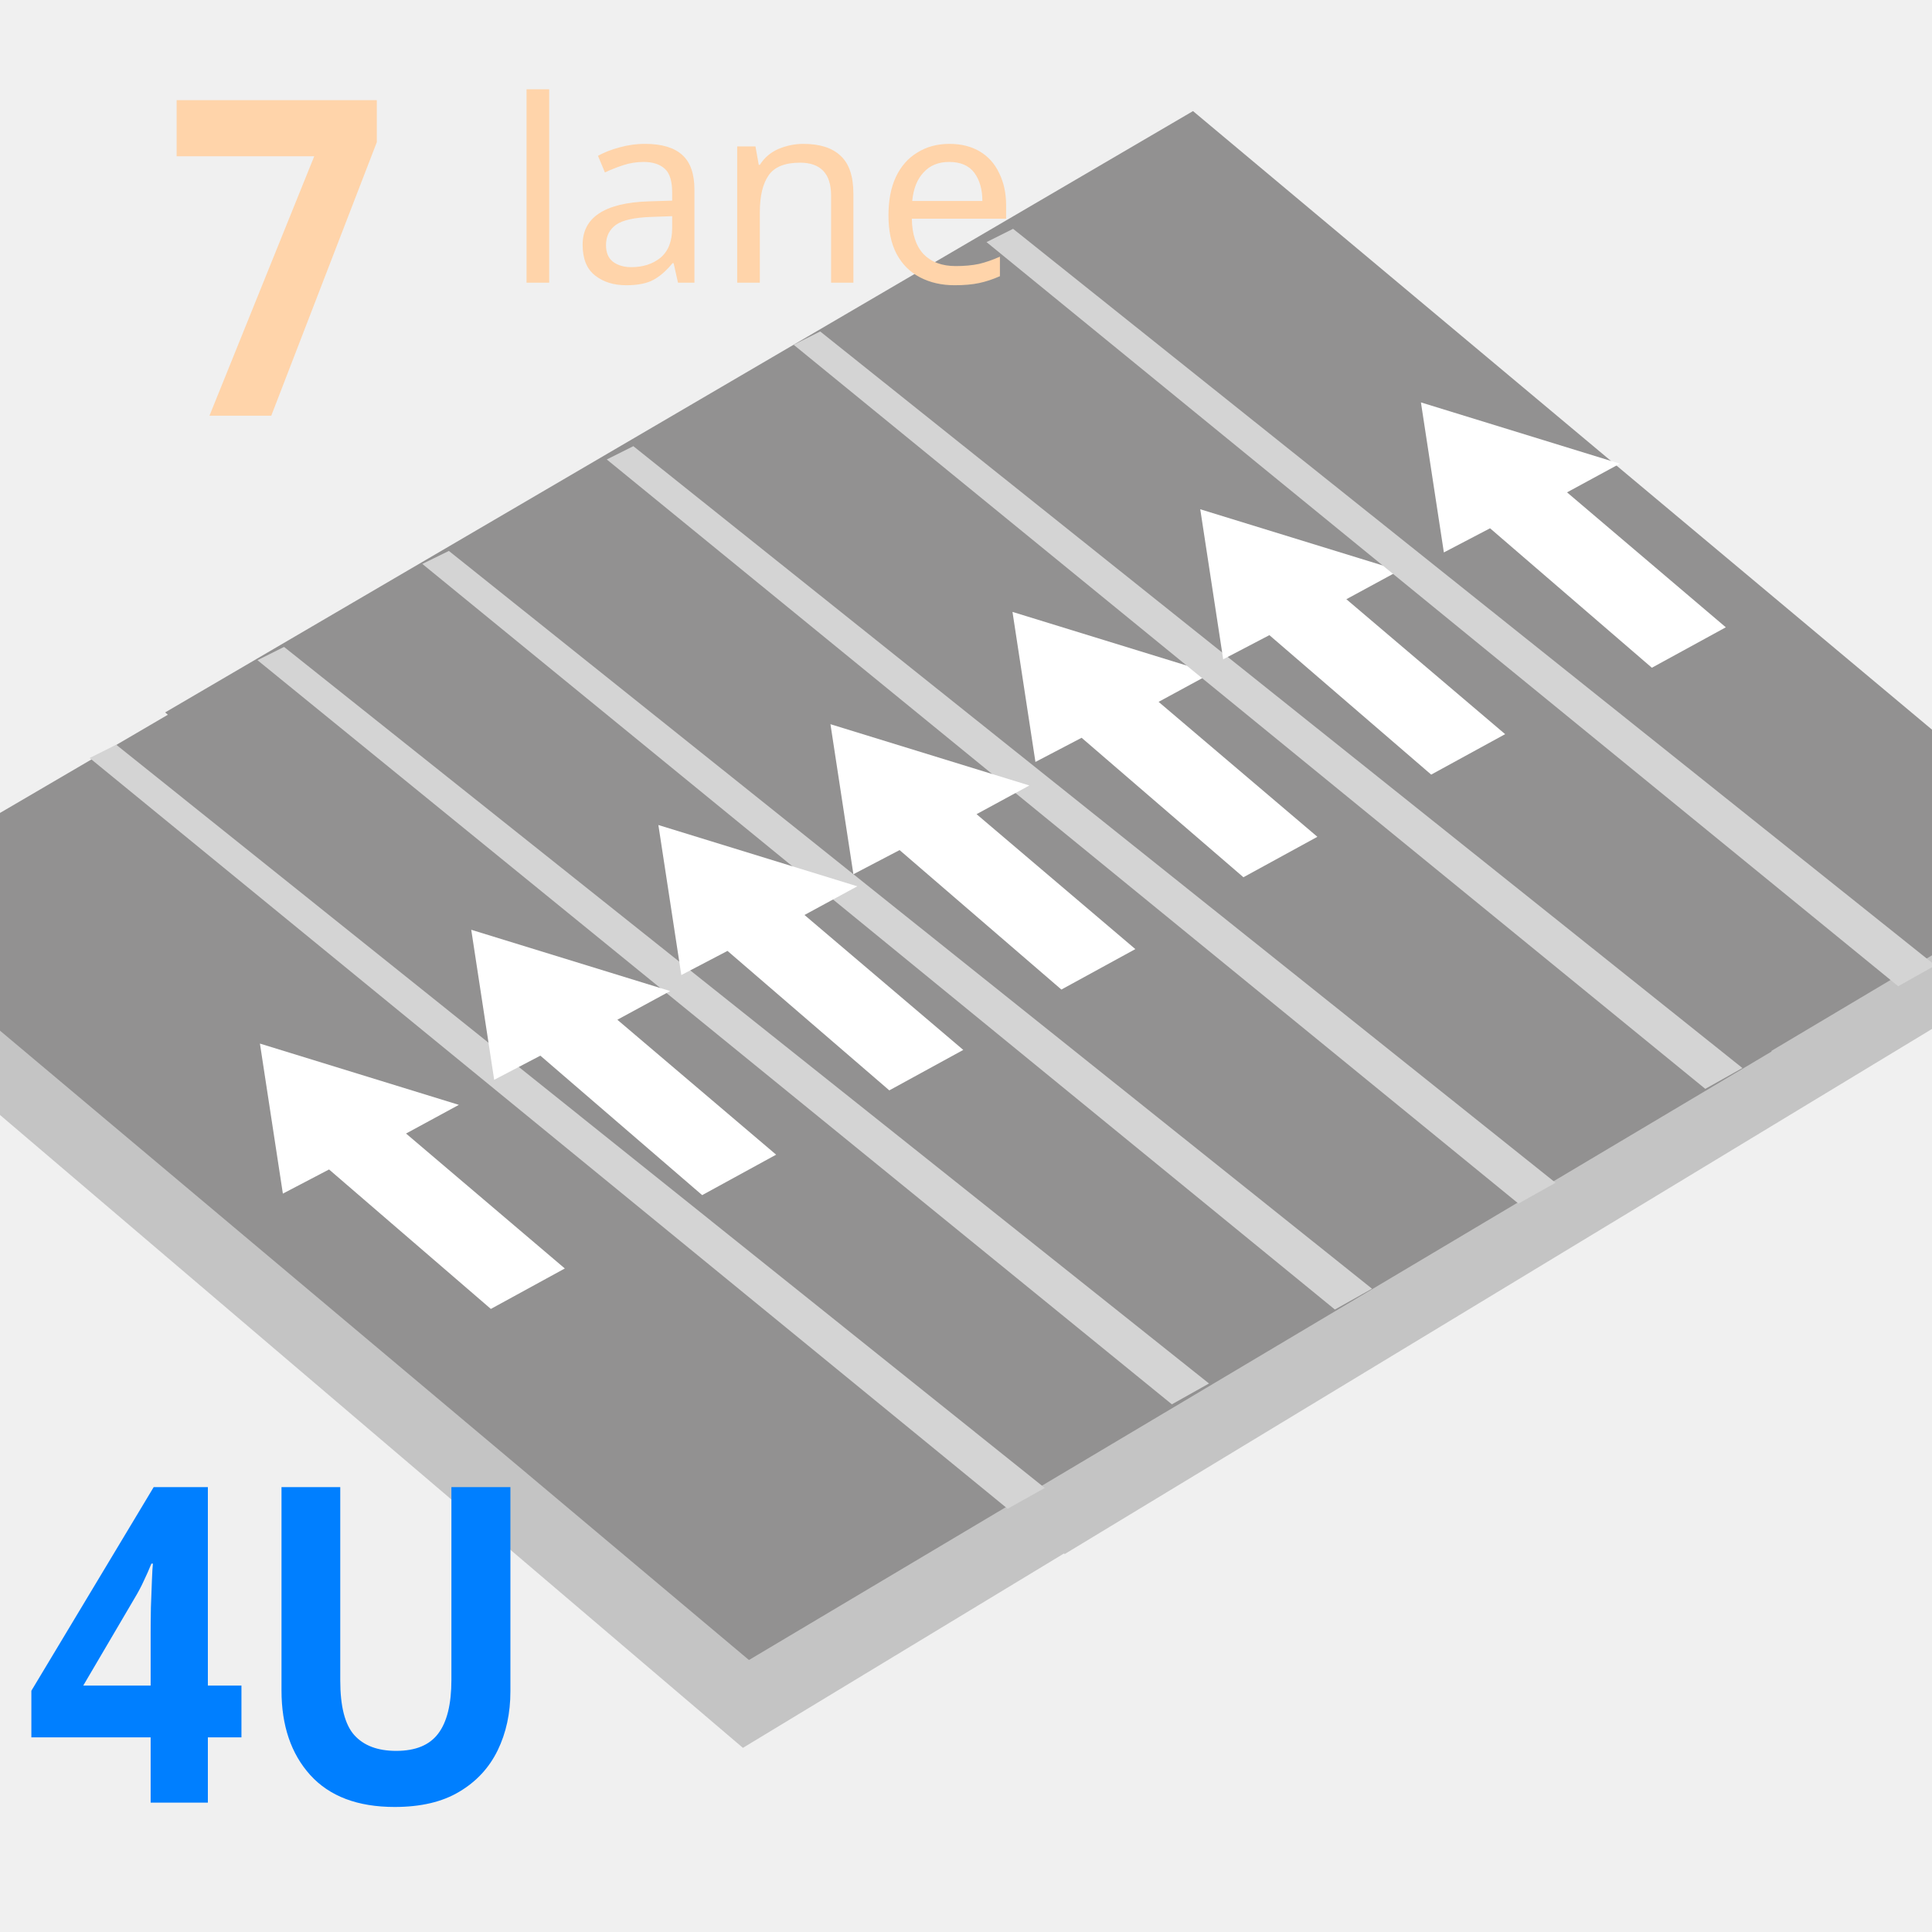
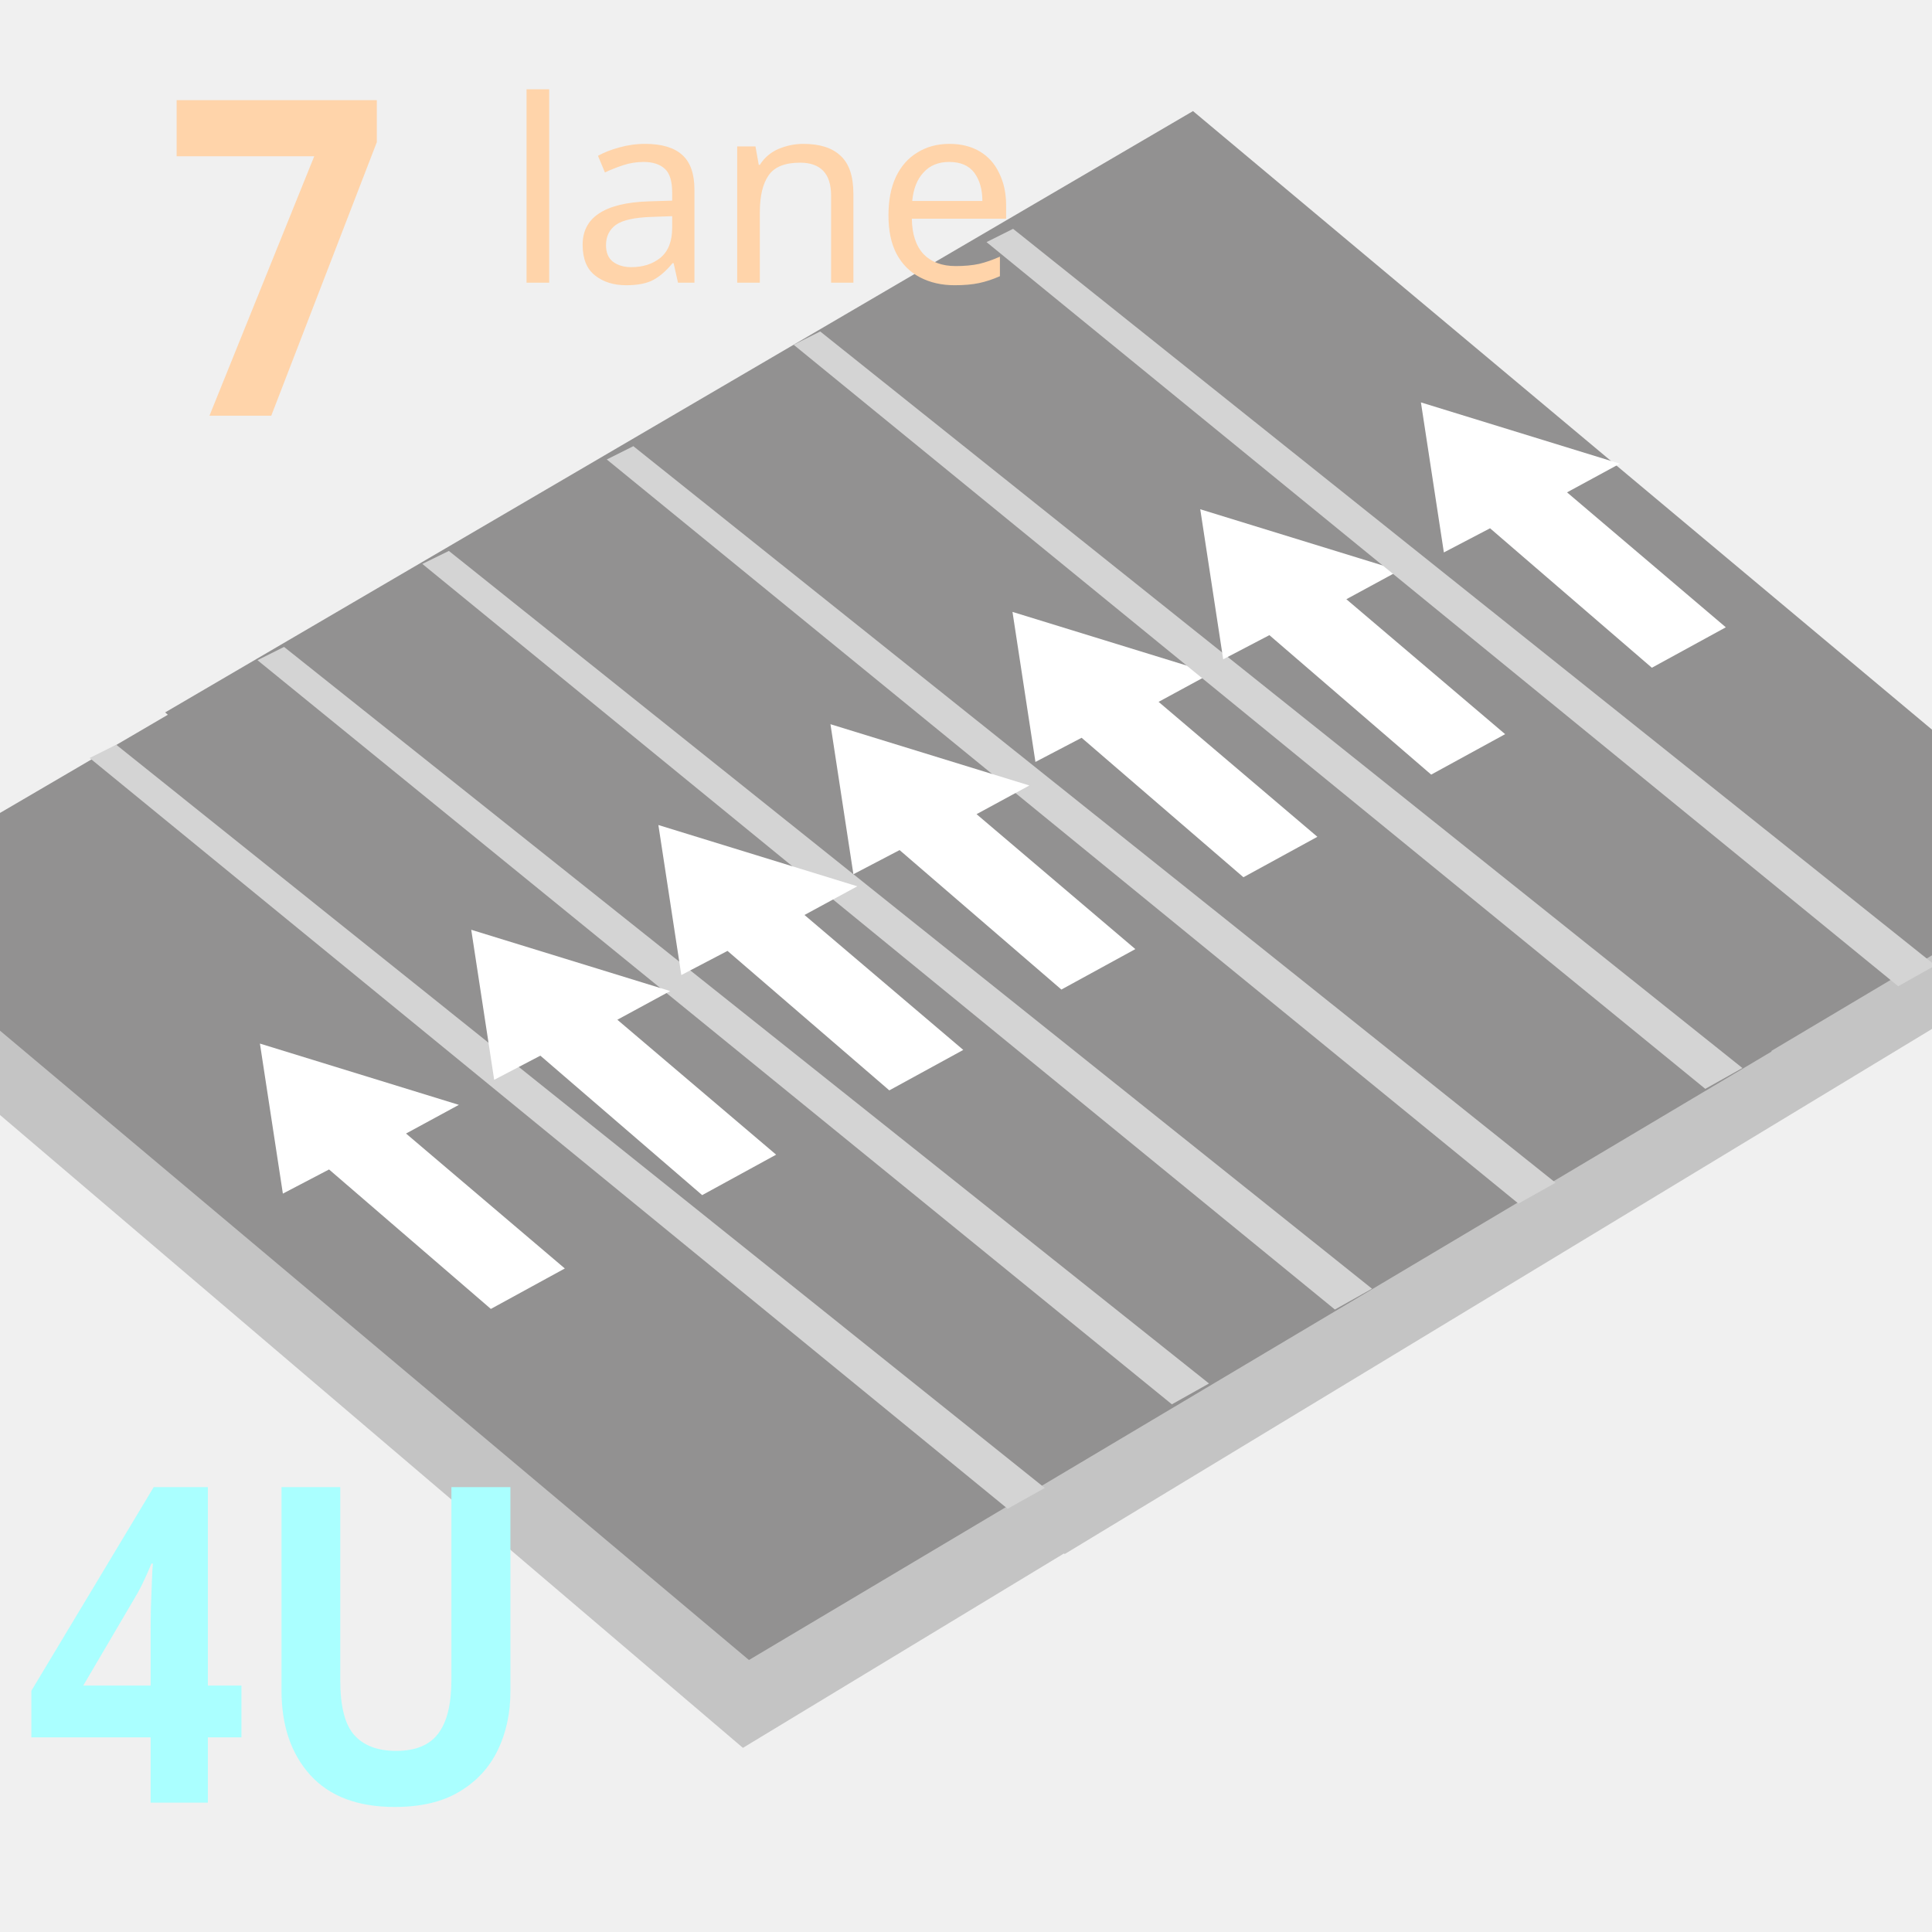
<svg xmlns="http://www.w3.org/2000/svg" width="64" height="64">
  <defs>
    <clipPath id="clip-LargeRoad8lanes">
      <rect height="64" id="svg_1" width="64" />
    </clipPath>undefined</defs>
  <g class="layer">
    <polyline fill="none" id="svg_17" opacity="0.5" points="9.036 5.972 8.862 6.965 8.691 7.861 8.616 8.679 8.469 9.598" stroke-linecap="round" />
    <g id="svg_2" transform="matrix(1 0 0 1 0 0)">
      <path d="m-5.1,32.59l29.71,25.31l34.04,-20.61l0.35,-2.6l-64.1,-4.69l0,2.59z" fill="#c4c4c4" id="svg_3" />
      <path d="m731.9,-304.05l24.05,28.18l25.13,-14.78l-30.23,-24.5l-18.95,11.1z" fill="#d4d4d4" id="svg_4" transform="translate(-728.951 329.31)" />
      <path d="m5.56,26.17l29.71,25.31l34.04,-20.61l0.35,-2.6l-64.1,-4.69l0,2.59z" fill="#c4c4c4" id="svg_5" />
      <path d="m5.47,23.6l29.87,25.1l33.88,-20.16l-29.7,-24.86l-34.05,19.92z" fill="#929191" id="svg_6" />
      <path d="m-5.06,29.89l29.87,25.1l33.88,-20.16l-29.7,-24.86l-34.05,19.92z" fill="#929191" id="svg_7" />
      <path d="m15814.87,3492.23l30.41,24.87l1.23,-0.69l-30.76,-24.62l-0.88,0.44z" fill="#d4d4d4" id="svg_8" transform="translate(-15811.9 -3467.12)" />
      <path d="m15815.23,3492.19l30.29,24.65l1.23,-0.69l-30.64,-24.4l-0.88,0.44z" fill="#d4d4d4" id="svg_9" transform="translate(-15806.7 -3470.32)" />
      <path d="m15815.19,3492.09l30.23,24.7l1.23,-0.69l-30.58,-24.44l-0.88,0.43z" fill="#d4d4d4" id="svg_10" transform="translate(-15801.2 -3473.41)" />
      <path d="m20.1,15.22l30.2,24.65l1.23,-0.69l-30.55,-24.4l-0.88,0.44z" fill="#d4d4d4" id="svg_11" />
      <path d="m15730.71,2434.93l0.76,4.97l1.53,-0.8l5.36,4.62l2.45,-1.34l-5.26,-4.47l1.75,-0.95l-6.59,-2.03z" fill="#fff" id="svg_12" transform="translate(-15722.1 -2400.36)" />
      <path d="m15730.71,2434.93l0.76,4.97l1.53,-0.8l5.36,4.62l2.45,-1.34l-5.26,-4.47l1.75,-0.95l-6.59,-2.03z" fill="#fff" id="svg_13" transform="translate(-15715.1 -2404.13)" />
      <path d="m15730.71,2434.93l0.76,4.97l1.53,-0.8l5.36,4.62l2.45,-1.34l-5.26,-4.47l1.75,-0.95l-6.59,-2.03z" fill="#fff" id="svg_14" transform="translate(-15708.9 -2407.6)" />
      <path d="m15730.71,2434.93l0.76,4.97l1.53,-0.8l5.36,4.62l2.45,-1.34l-5.26,-4.47l1.75,-0.95l-6.59,-2.03z" fill="#fff" id="svg_15" transform="translate(-15703.2 -2410.94)" />
      <path d="m33.54,20.27l0.76,4.97l1.53,-0.8l5.36,4.62l2.45,-1.34l-5.26,-4.47l1.75,-0.95l-6.59,-2.03z" fill="#fff" id="svg_16" />
      <path d="m26.29,11.42l30.2,24.65l1.23,-0.69l-30.55,-24.4l-0.88,0.44z" fill="#d4d4d4" id="svg_20" />
      <path d="m39.76,16.87l0.76,4.97l1.53,-0.8l5.36,4.62l2.45,-1.34l-5.26,-4.47l1.75,-0.95l-6.59,-2.03z" fill="#fff" id="svg_21" />
      <path d="m32.68,8.02l30.2,24.65l1.23,-0.69l-30.55,-24.4l-0.88,0.44z" fill="#d4d4d4" id="svg_22" />
      <path d="m47.07,13.33l0.76,4.97l1.53,-0.8l5.36,4.62l2.45,-1.34l-5.26,-4.47l1.75,-0.95l-6.59,-2.03z" fill="#fff" id="svg_23" />
    </g>
-     <text fill="#ffd4aa" font-family="Sans-serif" font-size="24" font-weight="bold" id="svg_18" stroke-width="0" style="cursor: move;" text-anchor="middle" transform="matrix(0.539213 0 0 0.609831 0.963212 -1.20126)" x="15.29" xml:space="preserve" y="24.55">7</text>
+     <text fill="#ffd4aa" font-family="Sans-serif" font-size="24" font-weight="bold" id="svg_18" stroke-width="0" text-anchor="middle" transform="matrix(0.539213 0 0 0.609831 0.963212 -1.20126)" x="15.29" xml:space="preserve" y="24.55">7</text>
    <text fill="#ffd4aa" font-family="Sans-serif" font-size="11" font-weight="normal" id="svg_19" stroke-width="0" text-anchor="middle" transform="matrix(0.774676 0 0 0.766501 3.36502 -0.988836)" x="28.24" xml:space="preserve" y="13.51">lane</text>
-     <text fill="#007fff" font-family="Sans-serif" font-size="24" font-weight="bold" id="svg_35" stroke-width="0" text-anchor="middle" transform="matrix(0.539213 0 0 0.609831 0.963212 -1.20126)" x="15.67" xml:space="preserve" y="99.89">4U</text>
+     <text fill="#aaffff" font-family="Sans-serif" font-size="24" font-weight="bold" id="svg_35" stroke-width="0" text-anchor="middle" transform="matrix(0.539213 0 0 0.609831 0.963212 -1.20126)" x="15.67" xml:space="preserve" y="99.89">4U</text>
  </g>
</svg>
